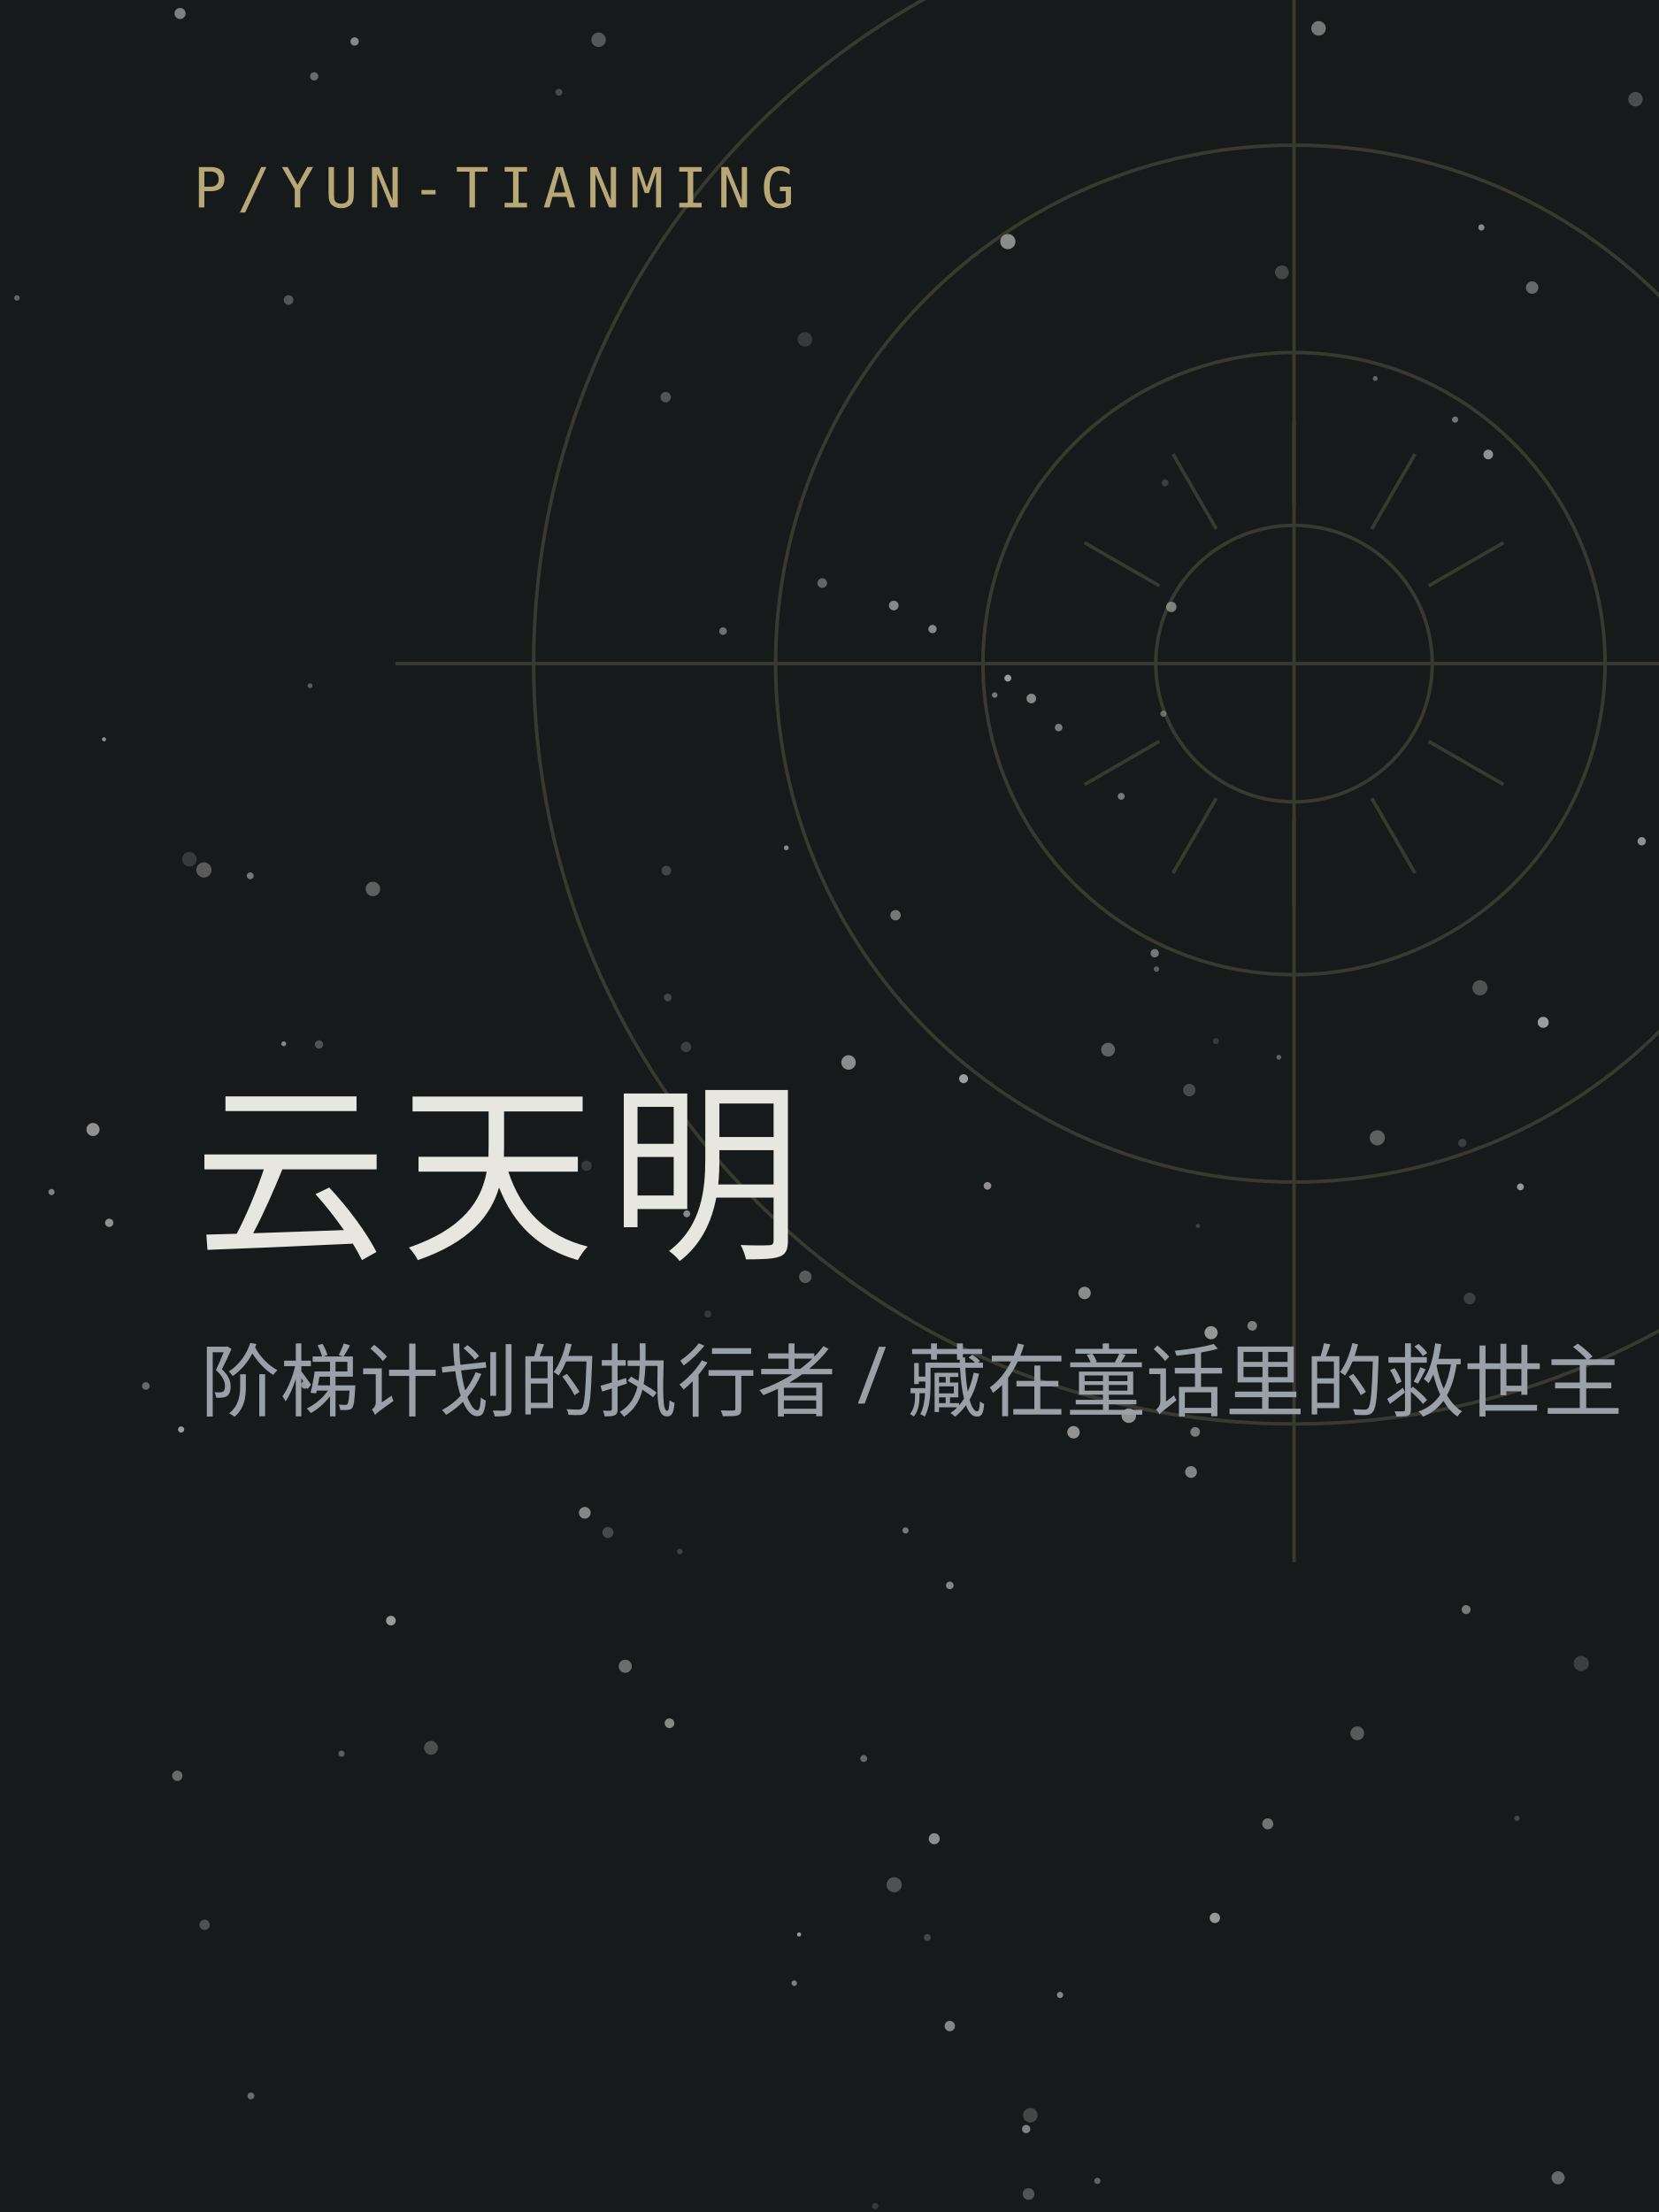
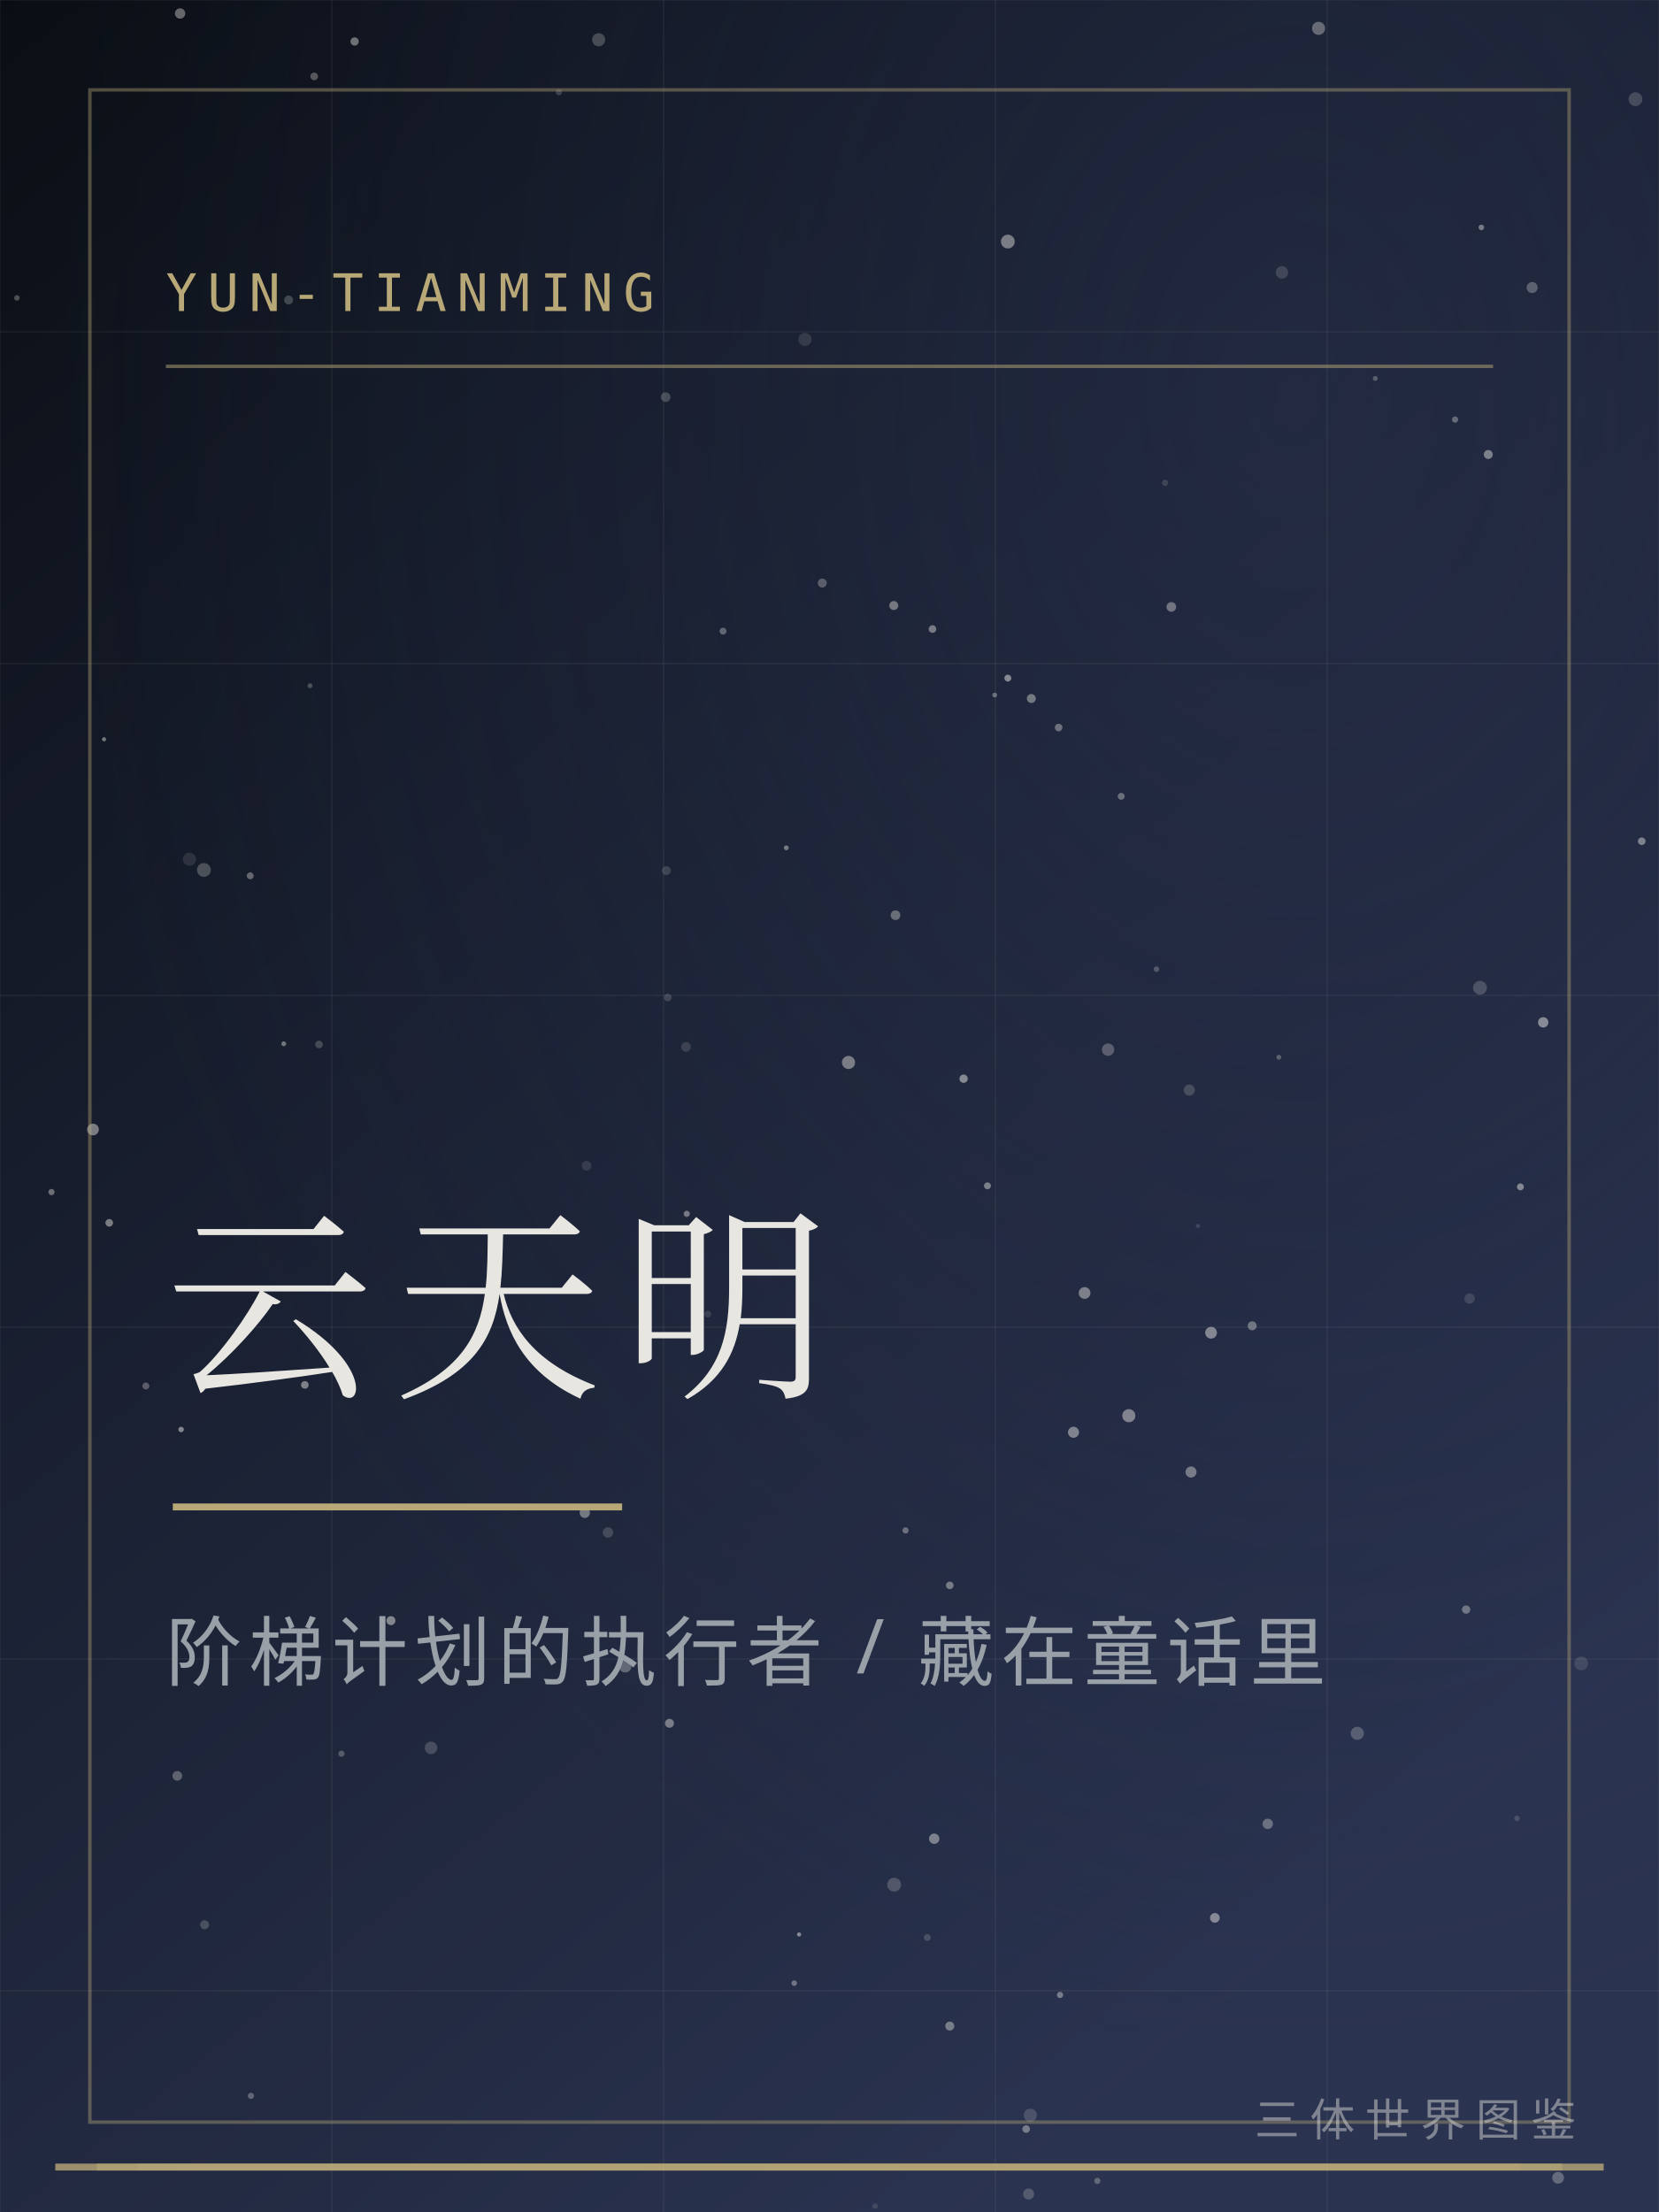
<svg xmlns="http://www.w3.org/2000/svg" width="480" height="640" viewBox="0 0 480 640">
-   <rect width="480" height="640" fill="#0a0e14" />
-   <rect width="480" height="640" fill="#b8a877" opacity="0.08" />
-   <circle cx="287.8" cy="201.1" r="0.8" fill="#e8e6e1" opacity="0.46" />
-   <circle cx="42.2" cy="401.0" r="1.1" fill="#e8e6e1" opacity="0.39" />
-   <circle cx="229.8" cy="573.8" r="0.8" fill="#e8e6e1" opacity="0.49" />
-   <circle cx="232.9" cy="98.2" r="2.1" fill="#e8e6e1" opacity="0.16" />
-   <circle cx="192.6" cy="114.9" r="1.5" fill="#e8e6e1" opacity="0.29" />
-   <circle cx="270.3" cy="532.0" r="1.6" fill="#e8e6e1" opacity="0.56" />
-   <circle cx="381.5" cy="8.2" r="2.1" fill="#e8e6e1" opacity="0.45" />
-   <circle cx="268.3" cy="560.6" r="1.0" fill="#e8e6e1" opacity="0.22" />
-   <circle cx="82.1" cy="302.0" r="0.7" fill="#e8e6e1" opacity="0.53" />
-   <circle cx="296.9" cy="616.0" r="1.2" fill="#e8e6e1" opacity="0.51" />
-   <circle cx="169.7" cy="337.3" r="1.5" fill="#e8e6e1" opacity="0.16" />
-   <circle cx="346.6" cy="354.7" r="0.6" fill="#e8e6e1" opacity="0.19" />
-   <circle cx="450.8" cy="630.1" r="1.9" fill="#e8e6e1" opacity="0.38" />
-   <circle cx="421.0" cy="121.4" r="0.9" fill="#e8e6e1" opacity="0.44" />
-   <circle cx="291.6" cy="69.9" r="2.2" fill="#e8e6e1" opacity="0.56" />
-   <circle cx="438.9" cy="526.1" r="0.8" fill="#e8e6e1" opacity="0.21" />
-   <circle cx="443.3" cy="83.2" r="1.8" fill="#e8e6e1" opacity="0.38" />
-   <circle cx="428.2" cy="285.8" r="2.2" fill="#e8e6e1" opacity="0.27" />
-   <circle cx="92.3" cy="302.2" r="1.2" fill="#e8e6e1" opacity="0.27" />
-   <circle cx="269.8" cy="182.0" r="1.2" fill="#e8e6e1" opacity="0.55" />
-   <circle cx="51.3" cy="513.8" r="1.5" fill="#e8e6e1" opacity="0.40" />
-   <circle cx="192.8" cy="251.9" r="1.4" fill="#e8e6e1" opacity="0.21" />
-   <circle cx="274.8" cy="586.2" r="1.5" fill="#e8e6e1" opacity="0.53" />
-   <circle cx="320.6" cy="303.7" r="2.0" fill="#e8e6e1" opacity="0.35" />
-   <circle cx="313.8" cy="374.1" r="1.8" fill="#e8e6e1" opacity="0.56" />
-   <circle cx="52.1" cy="3.9" r="1.6" fill="#e8e6e1" opacity="0.50" />
-   <circle cx="198.7" cy="351.2" r="1.0" fill="#e8e6e1" opacity="0.54" />
-   <circle cx="370.0" cy="305.9" r="0.7" fill="#e8e6e1" opacity="0.36" />
-   <circle cx="297.6" cy="634.8" r="1.7" fill="#e8e6e1" opacity="0.28" />
-   <circle cx="245.5" cy="307.4" r="2.1" fill="#e8e6e1" opacity="0.56" />
-   <circle cx="113.1" cy="468.9" r="1.4" fill="#e8e6e1" opacity="0.63" />
-   <circle cx="259.1" cy="264.8" r="1.5" fill="#e8e6e1" opacity="0.46" />
-   <circle cx="258.6" cy="175.2" r="1.4" fill="#e8e6e1" opacity="0.54" />
-   <circle cx="4.9" cy="86.2" r="0.8" fill="#e8e6e1" opacity="0.36" />
-   <circle cx="326.6" cy="409.6" r="2.1" fill="#e8e6e1" opacity="0.59" />
-   <circle cx="72.6" cy="606.4" r="1.0" fill="#e8e6e1" opacity="0.40" />
-   <circle cx="285.7" cy="343.1" r="1.1" fill="#e8e6e1" opacity="0.58" />
-   <circle cx="258.7" cy="545.3" r="2.2" fill="#e8e6e1" opacity="0.27" />
-   <circle cx="198.5" cy="302.9" r="1.5" fill="#e8e6e1" opacity="0.18" />
-   <circle cx="54.8" cy="248.6" r="2.1" fill="#e8e6e1" opacity="0.16" />
-   <circle cx="83.5" cy="86.8" r="1.4" fill="#e8e6e1" opacity="0.29" />
-   <circle cx="317.5" cy="631.0" r="0.9" fill="#e8e6e1" opacity="0.37" />
-   <circle cx="324.4" cy="230.4" r="1.0" fill="#e8e6e1" opacity="0.47" />
-   <circle cx="334.6" cy="280.4" r="0.8" fill="#e8e6e1" opacity="0.33" />
-   <circle cx="306.7" cy="577.2" r="0.9" fill="#e8e6e1" opacity="0.53" />
-   <circle cx="180.9" cy="482.1" r="1.9" fill="#e8e6e1" opacity="0.41" />
-   <circle cx="26.9" cy="326.8" r="1.9" fill="#e8e6e1" opacity="0.58" />
-   <circle cx="227.5" cy="245.3" r="0.7" fill="#e8e6e1" opacity="0.55" />
-   <circle cx="59.0" cy="251.7" r="2.2" fill="#e8e6e1" opacity="0.32" />
-   <circle cx="278.8" cy="312.1" r="1.3" fill="#e8e6e1" opacity="0.64" />
-   <circle cx="366.8" cy="527.7" r="1.6" fill="#e8e6e1" opacity="0.44" />
-   <circle cx="169.2" cy="437.7" r="1.7" fill="#e8e6e1" opacity="0.53" />
-   <circle cx="473.2" cy="28.7" r="2.1" fill="#e8e6e1" opacity="0.25" />
-   <circle cx="193.7" cy="498.6" r="1.4" fill="#e8e6e1" opacity="0.55" />
-   <circle cx="89.7" cy="198.4" r="0.7" fill="#e8e6e1" opacity="0.33" />
-   <circle cx="397.9" cy="109.5" r="0.7" fill="#e8e6e1" opacity="0.36" />
-   <circle cx="161.7" cy="26.7" r="1.0" fill="#e8e6e1" opacity="0.24" />
-   <circle cx="338.9" cy="175.6" r="1.5" fill="#e8e6e1" opacity="0.49" />
-   <circle cx="457.5" cy="481.3" r="2.2" fill="#e8e6e1" opacity="0.18" />
-   <circle cx="209.2" cy="182.6" r="1.1" fill="#e8e6e1" opacity="0.42" />
-   <circle cx="306.3" cy="210.5" r="1.1" fill="#e8e6e1" opacity="0.47" />
-   <circle cx="175.9" cy="443.4" r="1.6" fill="#e8e6e1" opacity="0.23" />
-   <circle cx="298.1" cy="612.0" r="2.1" fill="#e8e6e1" opacity="0.22" />
-   <circle cx="14.9" cy="344.9" r="0.9" fill="#e8e6e1" opacity="0.51" />
-   <circle cx="439.9" cy="343.4" r="1.0" fill="#e8e6e1" opacity="0.61" />
-   <circle cx="90.9" cy="22.1" r="1.2" fill="#e8e6e1" opacity="0.40" />
-   <circle cx="351.5" cy="554.9" r="1.5" fill="#e8e6e1" opacity="0.61" />
-   <circle cx="344.1" cy="315.4" r="1.8" fill="#e8e6e1" opacity="0.24" />
-   <circle cx="253.2" cy="638.3" r="0.9" fill="#e8e6e1" opacity="0.16" />
-   <circle cx="291.6" cy="196.2" r="1.0" fill="#e8e6e1" opacity="0.64" />
-   <circle cx="231.2" cy="559.7" r="0.6" fill="#e8e6e1" opacity="0.63" />
-   <circle cx="31.6" cy="353.8" r="1.2" fill="#e8e6e1" opacity="0.58" />
-   <circle cx="262.0" cy="442.8" r="0.9" fill="#e8e6e1" opacity="0.46" />
-   <circle cx="446.5" cy="295.8" r="1.6" fill="#e8e6e1" opacity="0.64" />
-   <circle cx="72.4" cy="253.4" r="1.0" fill="#e8e6e1" opacity="0.46" />
-   <circle cx="362.3" cy="383.6" r="1.4" fill="#e8e6e1" opacity="0.49" />
-   <circle cx="428.6" cy="65.8" r="0.9" fill="#e8e6e1" opacity="0.54" />
-   <circle cx="424.2" cy="465.7" r="1.3" fill="#e8e6e1" opacity="0.47" />
-   <circle cx="30.1" cy="213.9" r="0.6" fill="#e8e6e1" opacity="0.57" />
-   <circle cx="237.9" cy="168.7" r="1.4" fill="#e8e6e1" opacity="0.37" />
-   <circle cx="173.2" cy="11.5" r="2.1" fill="#e8e6e1" opacity="0.30" />
-   <circle cx="310.6" cy="414.4" r="1.8" fill="#e8e6e1" opacity="0.59" />
-   <circle cx="59.2" cy="556.9" r="1.5" fill="#e8e6e1" opacity="0.27" />
-   <circle cx="98.8" cy="507.4" r="0.9" fill="#e8e6e1" opacity="0.34" />
-   <circle cx="88.2" cy="400.7" r="1.1" fill="#e8e6e1" opacity="0.61" />
-   <circle cx="425.2" cy="375.7" r="1.7" fill="#e8e6e1" opacity="0.18" />
-   <circle cx="102.6" cy="12.0" r="1.2" fill="#e8e6e1" opacity="0.54" />
-   <circle cx="350.4" cy="385.6" r="1.9" fill="#e8e6e1" opacity="0.61" />
-   <circle cx="392.7" cy="501.5" r="2.0" fill="#e8e6e1" opacity="0.32" />
-   <circle cx="204.8" cy="380.2" r="1.0" fill="#e8e6e1" opacity="0.16" />
-   <circle cx="193.2" cy="288.6" r="1.1" fill="#e8e6e1" opacity="0.22" />
-   <circle cx="124.7" cy="505.7" r="2.0" fill="#e8e6e1" opacity="0.26" />
-   <circle cx="337.1" cy="139.7" r="1.0" fill="#e8e6e1" opacity="0.18" />
-   <circle cx="370.9" cy="78.8" r="2.0" fill="#e8e6e1" opacity="0.22" />
-   <circle cx="274.8" cy="458.7" r="1.1" fill="#e8e6e1" opacity="0.53" />
-   <circle cx="298.4" cy="202.1" r="1.4" fill="#e8e6e1" opacity="0.53" />
-   <circle cx="430.6" cy="131.5" r="1.4" fill="#e8e6e1" opacity="0.58" />
-   <circle cx="52.4" cy="413.6" r="0.9" fill="#e8e6e1" opacity="0.64" />
-   <circle cx="344.6" cy="425.9" r="1.7" fill="#e8e6e1" opacity="0.52" />
-   <circle cx="475.0" cy="243.4" r="1.2" fill="#e8e6e1" opacity="0.58" />
-   <circle cx="334.1" cy="275.8" r="1.2" fill="#e8e6e1" opacity="0.46" />
-   <circle cx="423.1" cy="330.7" r="1.2" fill="#e8e6e1" opacity="0.18" />
-   <circle cx="249.9" cy="508.8" r="1.0" fill="#e8e6e1" opacity="0.39" />
-   <circle cx="351.8" cy="301.2" r="0.9" fill="#e8e6e1" opacity="0.15" />
-   <circle cx="345.8" cy="414.3" r="1.4" fill="#e8e6e1" opacity="0.48" />
-   <circle cx="336.6" cy="206.5" r="0.9" fill="#e8e6e1" opacity="0.38" />
-   <circle cx="107.9" cy="257.2" r="2.1" fill="#e8e6e1" opacity="0.34" />
-   <circle cx="233.0" cy="369.4" r="1.8" fill="#e8e6e1" opacity="0.32" />
-   <circle cx="398.5" cy="329.2" r="2.2" fill="#e8e6e1" opacity="0.34" />
-   <circle cx="196.7" cy="448.9" r="0.8" fill="#e8e6e1" opacity="0.20" />
-   <text x="56" y="60" font-family="'SFMono-Regular','Menlo',monospace" font-size="16" fill="#b8a877" letter-spacing="3">P/YUN-TIANMING</text>
-   <g opacity="0.22" stroke="#b8a877" fill="none">
-     <circle cx="374.4" cy="192" r="40" />
-     <circle cx="374.4" cy="192" r="90" />
-     <circle cx="374.4" cy="192" r="150" />
-     <circle cx="374.4" cy="192" r="220" />
-     <line x1="114.4" y1="192" x2="634.4" y2="192" />
-     <line x1="374.4" y1="-68" x2="374.4" y2="452" />
-     <line x1="419.4" y1="192" x2="444.4" y2="192" />
-     <line x1="413.371" y1="214.5" x2="435.022" y2="227" />
-     <line x1="396.9" y1="230.971" x2="409.4" y2="252.622" />
-     <line x1="374.4" y1="237" x2="374.4" y2="262" />
-     <line x1="351.9" y1="230.971" x2="339.4" y2="252.622" />
-     <line x1="335.429" y1="214.5" x2="313.778" y2="227" />
-     <line x1="329.4" y1="192" x2="304.4" y2="192" />
-     <line x1="335.429" y1="169.5" x2="313.778" y2="157" />
-     <line x1="351.9" y1="153.029" x2="339.4" y2="131.378" />
-     <line x1="374.4" y1="147" x2="374.4" y2="122" />
-     <line x1="396.9" y1="153.029" x2="409.4" y2="131.378" />
-     <line x1="413.371" y1="169.5" x2="435.022" y2="157" />
+   <defs>
+     <linearGradient id="bg" x1="0" y1="0" x2="0.6" y2="1">
+       <stop offset="0" stop-color="#0a0e14" />
+       <stop offset="1" stop-color="#2a3350" />
+     </linearGradient>
+     <radialGradient id="glow" cx="0.78" cy="0.18" r="0.75">
+       <stop offset="0" stop-color="#2a3350" stop-opacity="0.5" />
+       <stop offset="1" stop-color="#2a3350" stop-opacity="0" />
+     </radialGradient>
+   </defs>
+   <rect width="480" height="640" fill="url(#bg)" />
+   <rect width="480" height="640" fill="url(#glow)" />
+   <circle cx="287.8" cy="201.1" r="0.7" fill="#e8e6e1" opacity="0.37" />
+   <circle cx="42.2" cy="401.0" r="1.0" fill="#e8e6e1" opacity="0.31" />
+   <circle cx="229.8" cy="573.8" r="0.8" fill="#e8e6e1" opacity="0.39" />
+   <circle cx="232.9" cy="98.2" r="1.9" fill="#e8e6e1" opacity="0.13" />
+   <circle cx="192.6" cy="114.9" r="1.4" fill="#e8e6e1" opacity="0.23" />
+   <circle cx="270.3" cy="532.0" r="1.5" fill="#e8e6e1" opacity="0.45" />
+   <circle cx="381.5" cy="8.2" r="1.9" fill="#e8e6e1" opacity="0.36" />
+   <circle cx="268.3" cy="560.6" r="1.0" fill="#e8e6e1" opacity="0.18" />
+   <circle cx="82.1" cy="302.0" r="0.7" fill="#e8e6e1" opacity="0.43" />
+   <circle cx="296.9" cy="616.0" r="1.1" fill="#e8e6e1" opacity="0.41" />
+   <circle cx="169.7" cy="337.3" r="1.4" fill="#e8e6e1" opacity="0.13" />
+   <circle cx="346.6" cy="354.7" r="0.6" fill="#e8e6e1" opacity="0.15" />
+   <circle cx="450.8" cy="630.1" r="1.7" fill="#e8e6e1" opacity="0.31" />
+   <circle cx="421.0" cy="121.4" r="0.9" fill="#e8e6e1" opacity="0.35" />
+   <circle cx="291.6" cy="69.9" r="2.0" fill="#e8e6e1" opacity="0.45" />
+   <circle cx="438.9" cy="526.1" r="0.8" fill="#e8e6e1" opacity="0.17" />
+   <circle cx="443.3" cy="83.2" r="1.6" fill="#e8e6e1" opacity="0.30" />
+   <circle cx="428.2" cy="285.8" r="2.0" fill="#e8e6e1" opacity="0.21" />
+   <circle cx="92.3" cy="302.2" r="1.1" fill="#e8e6e1" opacity="0.22" />
+   <circle cx="269.8" cy="182.0" r="1.1" fill="#e8e6e1" opacity="0.44" />
+   <circle cx="51.3" cy="513.8" r="1.4" fill="#e8e6e1" opacity="0.32" />
+   <circle cx="192.8" cy="251.9" r="1.3" fill="#e8e6e1" opacity="0.17" />
+   <circle cx="274.8" cy="586.2" r="1.3" fill="#e8e6e1" opacity="0.42" />
+   <circle cx="320.6" cy="303.7" r="1.8" fill="#e8e6e1" opacity="0.28" />
+   <circle cx="313.8" cy="374.1" r="1.7" fill="#e8e6e1" opacity="0.45" />
+   <circle cx="52.1" cy="3.9" r="1.5" fill="#e8e6e1" opacity="0.40" />
+   <circle cx="198.7" cy="351.2" r="0.9" fill="#e8e6e1" opacity="0.43" />
+   <circle cx="370.0" cy="305.9" r="0.7" fill="#e8e6e1" opacity="0.29" />
+   <circle cx="297.6" cy="634.8" r="1.6" fill="#e8e6e1" opacity="0.22" />
+   <circle cx="245.5" cy="307.4" r="1.9" fill="#e8e6e1" opacity="0.45" />
+   <circle cx="113.1" cy="468.9" r="1.3" fill="#e8e6e1" opacity="0.50" />
+   <circle cx="259.1" cy="264.8" r="1.4" fill="#e8e6e1" opacity="0.37" />
+   <circle cx="258.6" cy="175.2" r="1.3" fill="#e8e6e1" opacity="0.43" />
+   <circle cx="4.9" cy="86.2" r="0.8" fill="#e8e6e1" opacity="0.29" />
+   <circle cx="326.6" cy="409.6" r="1.9" fill="#e8e6e1" opacity="0.47" />
+   <circle cx="72.6" cy="606.4" r="0.9" fill="#e8e6e1" opacity="0.32" />
+   <circle cx="285.7" cy="343.1" r="1.0" fill="#e8e6e1" opacity="0.46" />
+   <circle cx="258.7" cy="545.3" r="2.0" fill="#e8e6e1" opacity="0.22" />
+   <circle cx="198.5" cy="302.9" r="1.4" fill="#e8e6e1" opacity="0.15" />
+   <circle cx="54.8" cy="248.6" r="1.9" fill="#e8e6e1" opacity="0.12" />
+   <circle cx="83.5" cy="86.8" r="1.3" fill="#e8e6e1" opacity="0.23" />
+   <circle cx="317.5" cy="631.0" r="0.9" fill="#e8e6e1" opacity="0.30" />
+   <circle cx="324.4" cy="230.4" r="1.0" fill="#e8e6e1" opacity="0.37" />
+   <circle cx="334.6" cy="280.4" r="0.8" fill="#e8e6e1" opacity="0.26" />
+   <circle cx="306.7" cy="577.2" r="0.9" fill="#e8e6e1" opacity="0.42" />
+   <circle cx="180.9" cy="482.1" r="1.8" fill="#e8e6e1" opacity="0.33" />
+   <circle cx="26.9" cy="326.8" r="1.7" fill="#e8e6e1" opacity="0.47" />
+   <circle cx="227.5" cy="245.3" r="0.7" fill="#e8e6e1" opacity="0.44" />
+   <circle cx="59.0" cy="251.7" r="2.0" fill="#e8e6e1" opacity="0.26" />
+   <circle cx="278.8" cy="312.1" r="1.2" fill="#e8e6e1" opacity="0.51" />
+   <circle cx="366.8" cy="527.7" r="1.5" fill="#e8e6e1" opacity="0.35" />
+   <circle cx="169.2" cy="437.7" r="1.5" fill="#e8e6e1" opacity="0.42" />
+   <circle cx="473.2" cy="28.7" r="2.0" fill="#e8e6e1" opacity="0.20" />
+   <circle cx="193.7" cy="498.6" r="1.3" fill="#e8e6e1" opacity="0.44" />
+   <circle cx="89.7" cy="198.4" r="0.7" fill="#e8e6e1" opacity="0.26" />
+   <circle cx="397.9" cy="109.5" r="0.7" fill="#e8e6e1" opacity="0.29" />
+   <circle cx="161.7" cy="26.7" r="0.9" fill="#e8e6e1" opacity="0.19" />
+   <circle cx="338.9" cy="175.6" r="1.4" fill="#e8e6e1" opacity="0.40" />
+   <circle cx="457.5" cy="481.3" r="2.0" fill="#e8e6e1" opacity="0.14" />
+   <circle cx="209.2" cy="182.6" r="1.0" fill="#e8e6e1" opacity="0.34" />
+   <circle cx="306.3" cy="210.5" r="1.1" fill="#e8e6e1" opacity="0.38" />
+   <circle cx="175.9" cy="443.4" r="1.5" fill="#e8e6e1" opacity="0.19" />
+   <circle cx="298.1" cy="612.0" r="1.9" fill="#e8e6e1" opacity="0.18" />
+   <circle cx="14.9" cy="344.9" r="0.9" fill="#e8e6e1" opacity="0.41" />
+   <circle cx="439.9" cy="343.4" r="1.0" fill="#e8e6e1" opacity="0.49" />
+   <circle cx="90.9" cy="22.1" r="1.1" fill="#e8e6e1" opacity="0.32" />
+   <circle cx="351.5" cy="554.9" r="1.4" fill="#e8e6e1" opacity="0.49" />
+   <circle cx="344.1" cy="315.4" r="1.6" fill="#e8e6e1" opacity="0.19" />
+   <circle cx="253.2" cy="638.3" r="0.8" fill="#e8e6e1" opacity="0.13" />
+   <circle cx="291.6" cy="196.2" r="1.0" fill="#e8e6e1" opacity="0.51" />
+   <circle cx="231.2" cy="559.7" r="0.6" fill="#e8e6e1" opacity="0.50" />
+   <circle cx="31.6" cy="353.8" r="1.1" fill="#e8e6e1" opacity="0.47" />
+   <circle cx="262.0" cy="442.8" r="0.9" fill="#e8e6e1" opacity="0.37" />
+   <circle cx="446.5" cy="295.8" r="1.5" fill="#e8e6e1" opacity="0.51" />
+   <circle cx="72.4" cy="253.4" r="1.0" fill="#e8e6e1" opacity="0.37" />
+   <circle cx="362.3" cy="383.6" r="1.3" fill="#e8e6e1" opacity="0.39" />
+   <circle cx="428.6" cy="65.8" r="0.8" fill="#e8e6e1" opacity="0.44" />
+   <circle cx="424.2" cy="465.7" r="1.2" fill="#e8e6e1" opacity="0.38" />
+   <circle cx="30.1" cy="213.9" r="0.6" fill="#e8e6e1" opacity="0.46" />
+   <circle cx="237.9" cy="168.7" r="1.3" fill="#e8e6e1" opacity="0.30" />
+   <circle cx="173.2" cy="11.5" r="1.9" fill="#e8e6e1" opacity="0.24" />
+   <circle cx="310.6" cy="414.4" r="1.6" fill="#e8e6e1" opacity="0.47" />
+   <circle cx="59.2" cy="556.9" r="1.3" fill="#e8e6e1" opacity="0.21" />
+   <circle cx="98.8" cy="507.4" r="0.9" fill="#e8e6e1" opacity="0.28" />
+   <circle cx="88.2" cy="400.7" r="1.1" fill="#e8e6e1" opacity="0.48" />
+   <circle cx="425.2" cy="375.7" r="1.5" fill="#e8e6e1" opacity="0.15" />
+   <circle cx="102.6" cy="12.0" r="1.2" fill="#e8e6e1" opacity="0.43" />
+   <circle cx="350.4" cy="385.6" r="1.7" fill="#e8e6e1" opacity="0.49" />
+   <circle cx="392.7" cy="501.5" r="1.9" fill="#e8e6e1" opacity="0.25" />
+   <circle cx="204.8" cy="380.2" r="1.0" fill="#e8e6e1" opacity="0.13" />
+   <circle cx="193.2" cy="288.6" r="1.1" fill="#e8e6e1" opacity="0.18" />
+   <circle cx="124.7" cy="505.7" r="1.8" fill="#e8e6e1" opacity="0.20" />
+   <circle cx="337.1" cy="139.7" r="0.9" fill="#e8e6e1" opacity="0.15" />
+   <circle cx="370.9" cy="78.8" r="1.8" fill="#e8e6e1" opacity="0.17" />
+   <circle cx="274.8" cy="458.7" r="1.1" fill="#e8e6e1" opacity="0.42" />
+   <circle cx="298.4" cy="202.1" r="1.3" fill="#e8e6e1" opacity="0.42" />
+   <circle cx="430.6" cy="131.5" r="1.3" fill="#e8e6e1" opacity="0.46" />
+   <circle cx="52.4" cy="413.6" r="0.8" fill="#e8e6e1" opacity="0.51" />
+   <circle cx="344.6" cy="425.9" r="1.6" fill="#e8e6e1" opacity="0.42" />
+   <circle cx="475.0" cy="243.4" r="1.1" fill="#e8e6e1" opacity="0.46" />
+   <line x1="0" y1="0" x2="0" y2="640" stroke="#e8e6e1" stroke-width="0.5" opacity="0.05" />
+   <line x1="96" y1="0" x2="96" y2="640" stroke="#e8e6e1" stroke-width="0.5" opacity="0.05" />
+   <line x1="192" y1="0" x2="192" y2="640" stroke="#e8e6e1" stroke-width="0.5" opacity="0.05" />
+   <line x1="288" y1="0" x2="288" y2="640" stroke="#e8e6e1" stroke-width="0.5" opacity="0.05" />
+   <line x1="384" y1="0" x2="384" y2="640" stroke="#e8e6e1" stroke-width="0.5" opacity="0.05" />
+   <line x1="480" y1="0" x2="480" y2="640" stroke="#e8e6e1" stroke-width="0.5" opacity="0.05" />
+   <line x1="0" y1="0" x2="480" y2="0" stroke="#e8e6e1" stroke-width="0.5" opacity="0.05" />
+   <line x1="0" y1="96" x2="480" y2="96" stroke="#e8e6e1" stroke-width="0.5" opacity="0.05" />
+   <line x1="0" y1="192" x2="480" y2="192" stroke="#e8e6e1" stroke-width="0.5" opacity="0.05" />
+   <line x1="0" y1="288" x2="480" y2="288" stroke="#e8e6e1" stroke-width="0.5" opacity="0.05" />
+   <line x1="0" y1="384" x2="480" y2="384" stroke="#e8e6e1" stroke-width="0.5" opacity="0.05" />
+   <line x1="0" y1="480" x2="480" y2="480" stroke="#e8e6e1" stroke-width="0.5" opacity="0.05" />
+   <line x1="0" y1="576" x2="480" y2="576" stroke="#e8e6e1" stroke-width="0.5" opacity="0.05" />
+   <rect x="26" y="26" width="428" height="588" fill="none" stroke="#b8a877" stroke-width="1" opacity="0.4" />
+   <text x="48" y="90" font-family="'SFMono-Regular','Menlo','Consolas',monospace" font-size="15" fill="#b8a877" letter-spacing="3">YUN-TIANMING</text>
+   <line x1="48" y1="106" x2="432" y2="106" stroke="#b8a877" stroke-width="1" opacity="0.5" />
+   <text x="48" y="400" font-family="'Noto Serif CJK SC','Songti SC','STSong','SimSun',serif" font-size="60" fill="#e8e6e1" letter-spacing="6">云天明</text>
+   <line x1="50" y1="436" x2="180" y2="436" stroke="#b8a877" stroke-width="2" />
+   <text x="48" y="486" font-family="'PingFang SC','Hiragino Sans GB','Microsoft YaHei',sans-serif" font-size="22" fill="#9aa0a8" letter-spacing="2">阶梯计划的执行者 / 藏在童话里</text>
+   <text x="456" y="618" text-anchor="end" font-family="'SFMono-Regular','Menlo','Consolas',monospace" font-size="13" fill="#e8e6e1" opacity="0.45" letter-spacing="3">三体世界图鉴</text>
+   <g>
+     <rect x="16" y="626" width="448" height="2" fill="#b8a877" opacity="0.8" />
+     <rect x="28" y="626" width="424" height="2" fill="#b8a877" opacity="0.58" />
+     <rect x="40" y="626" width="400" height="2" fill="#b8a877" opacity="0.36" />
  </g>
-   <text x="56" y="360" font-family="'Noto Serif SC','Songti SC',serif" font-size="56" fill="#e8e6e1" letter-spacing="4">云天明</text>
-   <text x="58" y="408" font-family="'PingFang SC','Microsoft YaHei',sans-serif" font-size="23" fill="#9aa0a8">阶梯计划的执行者 / 藏在童话里的救世主</text>
</svg>
